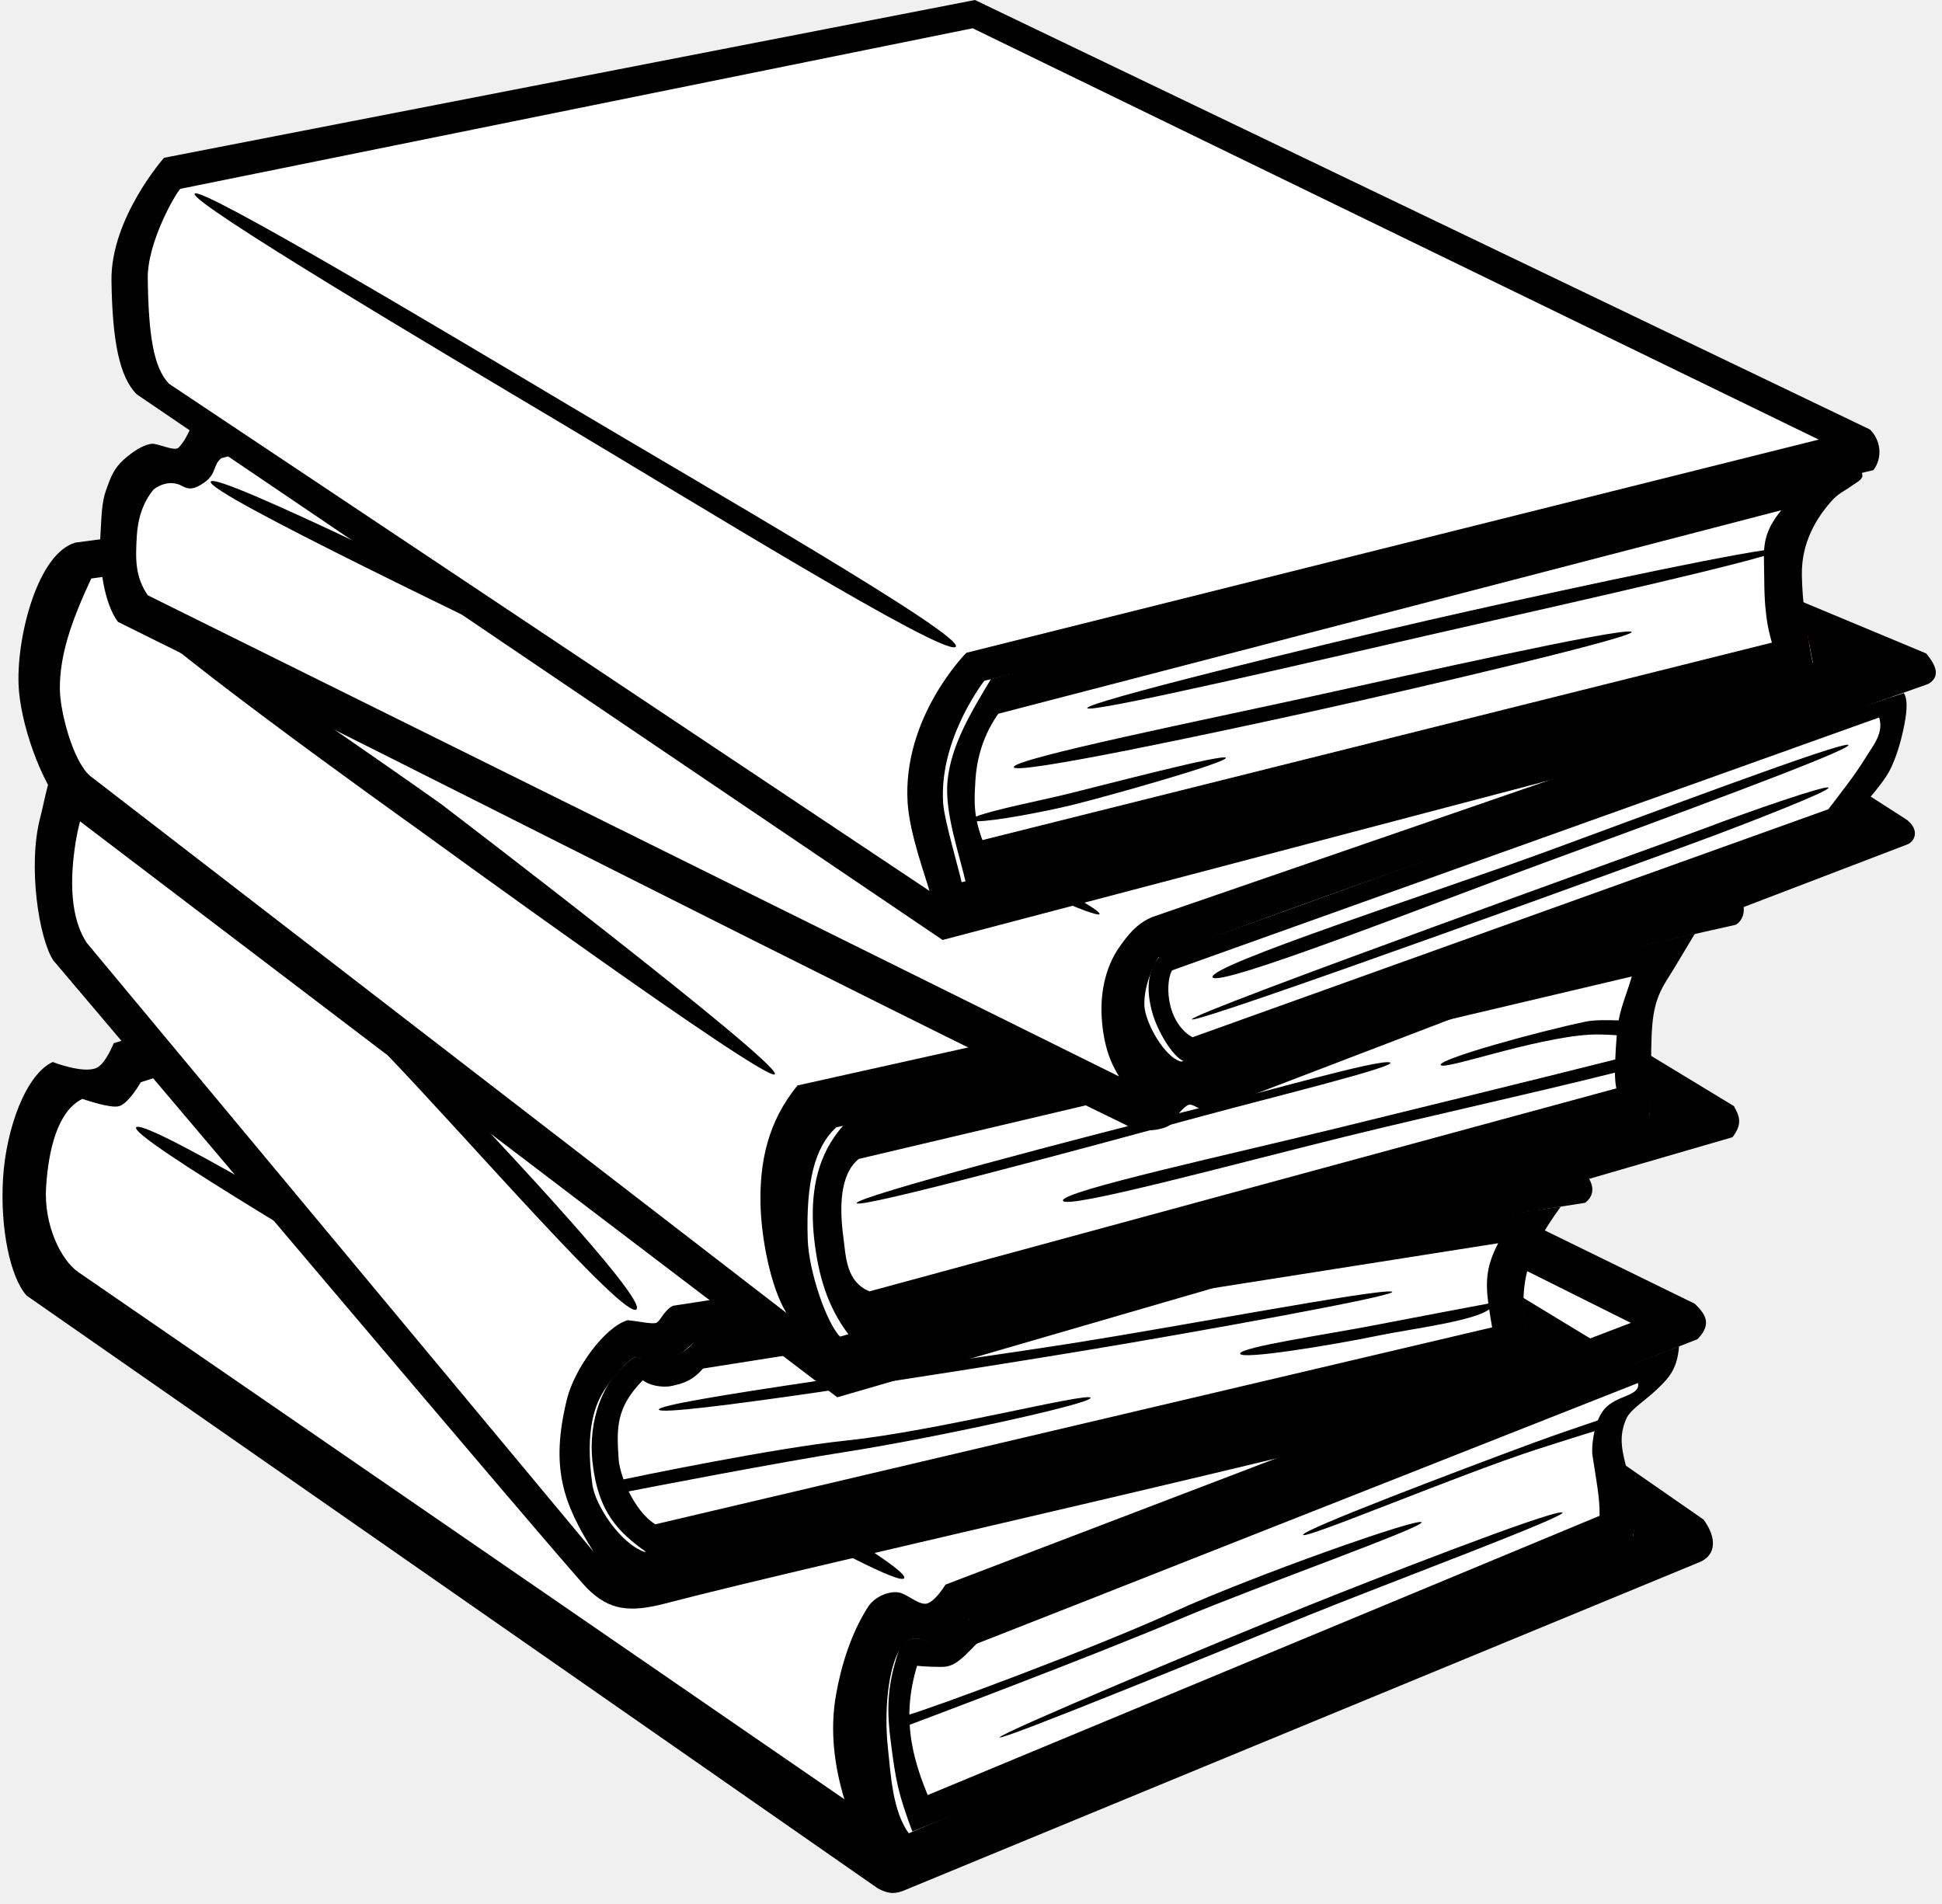
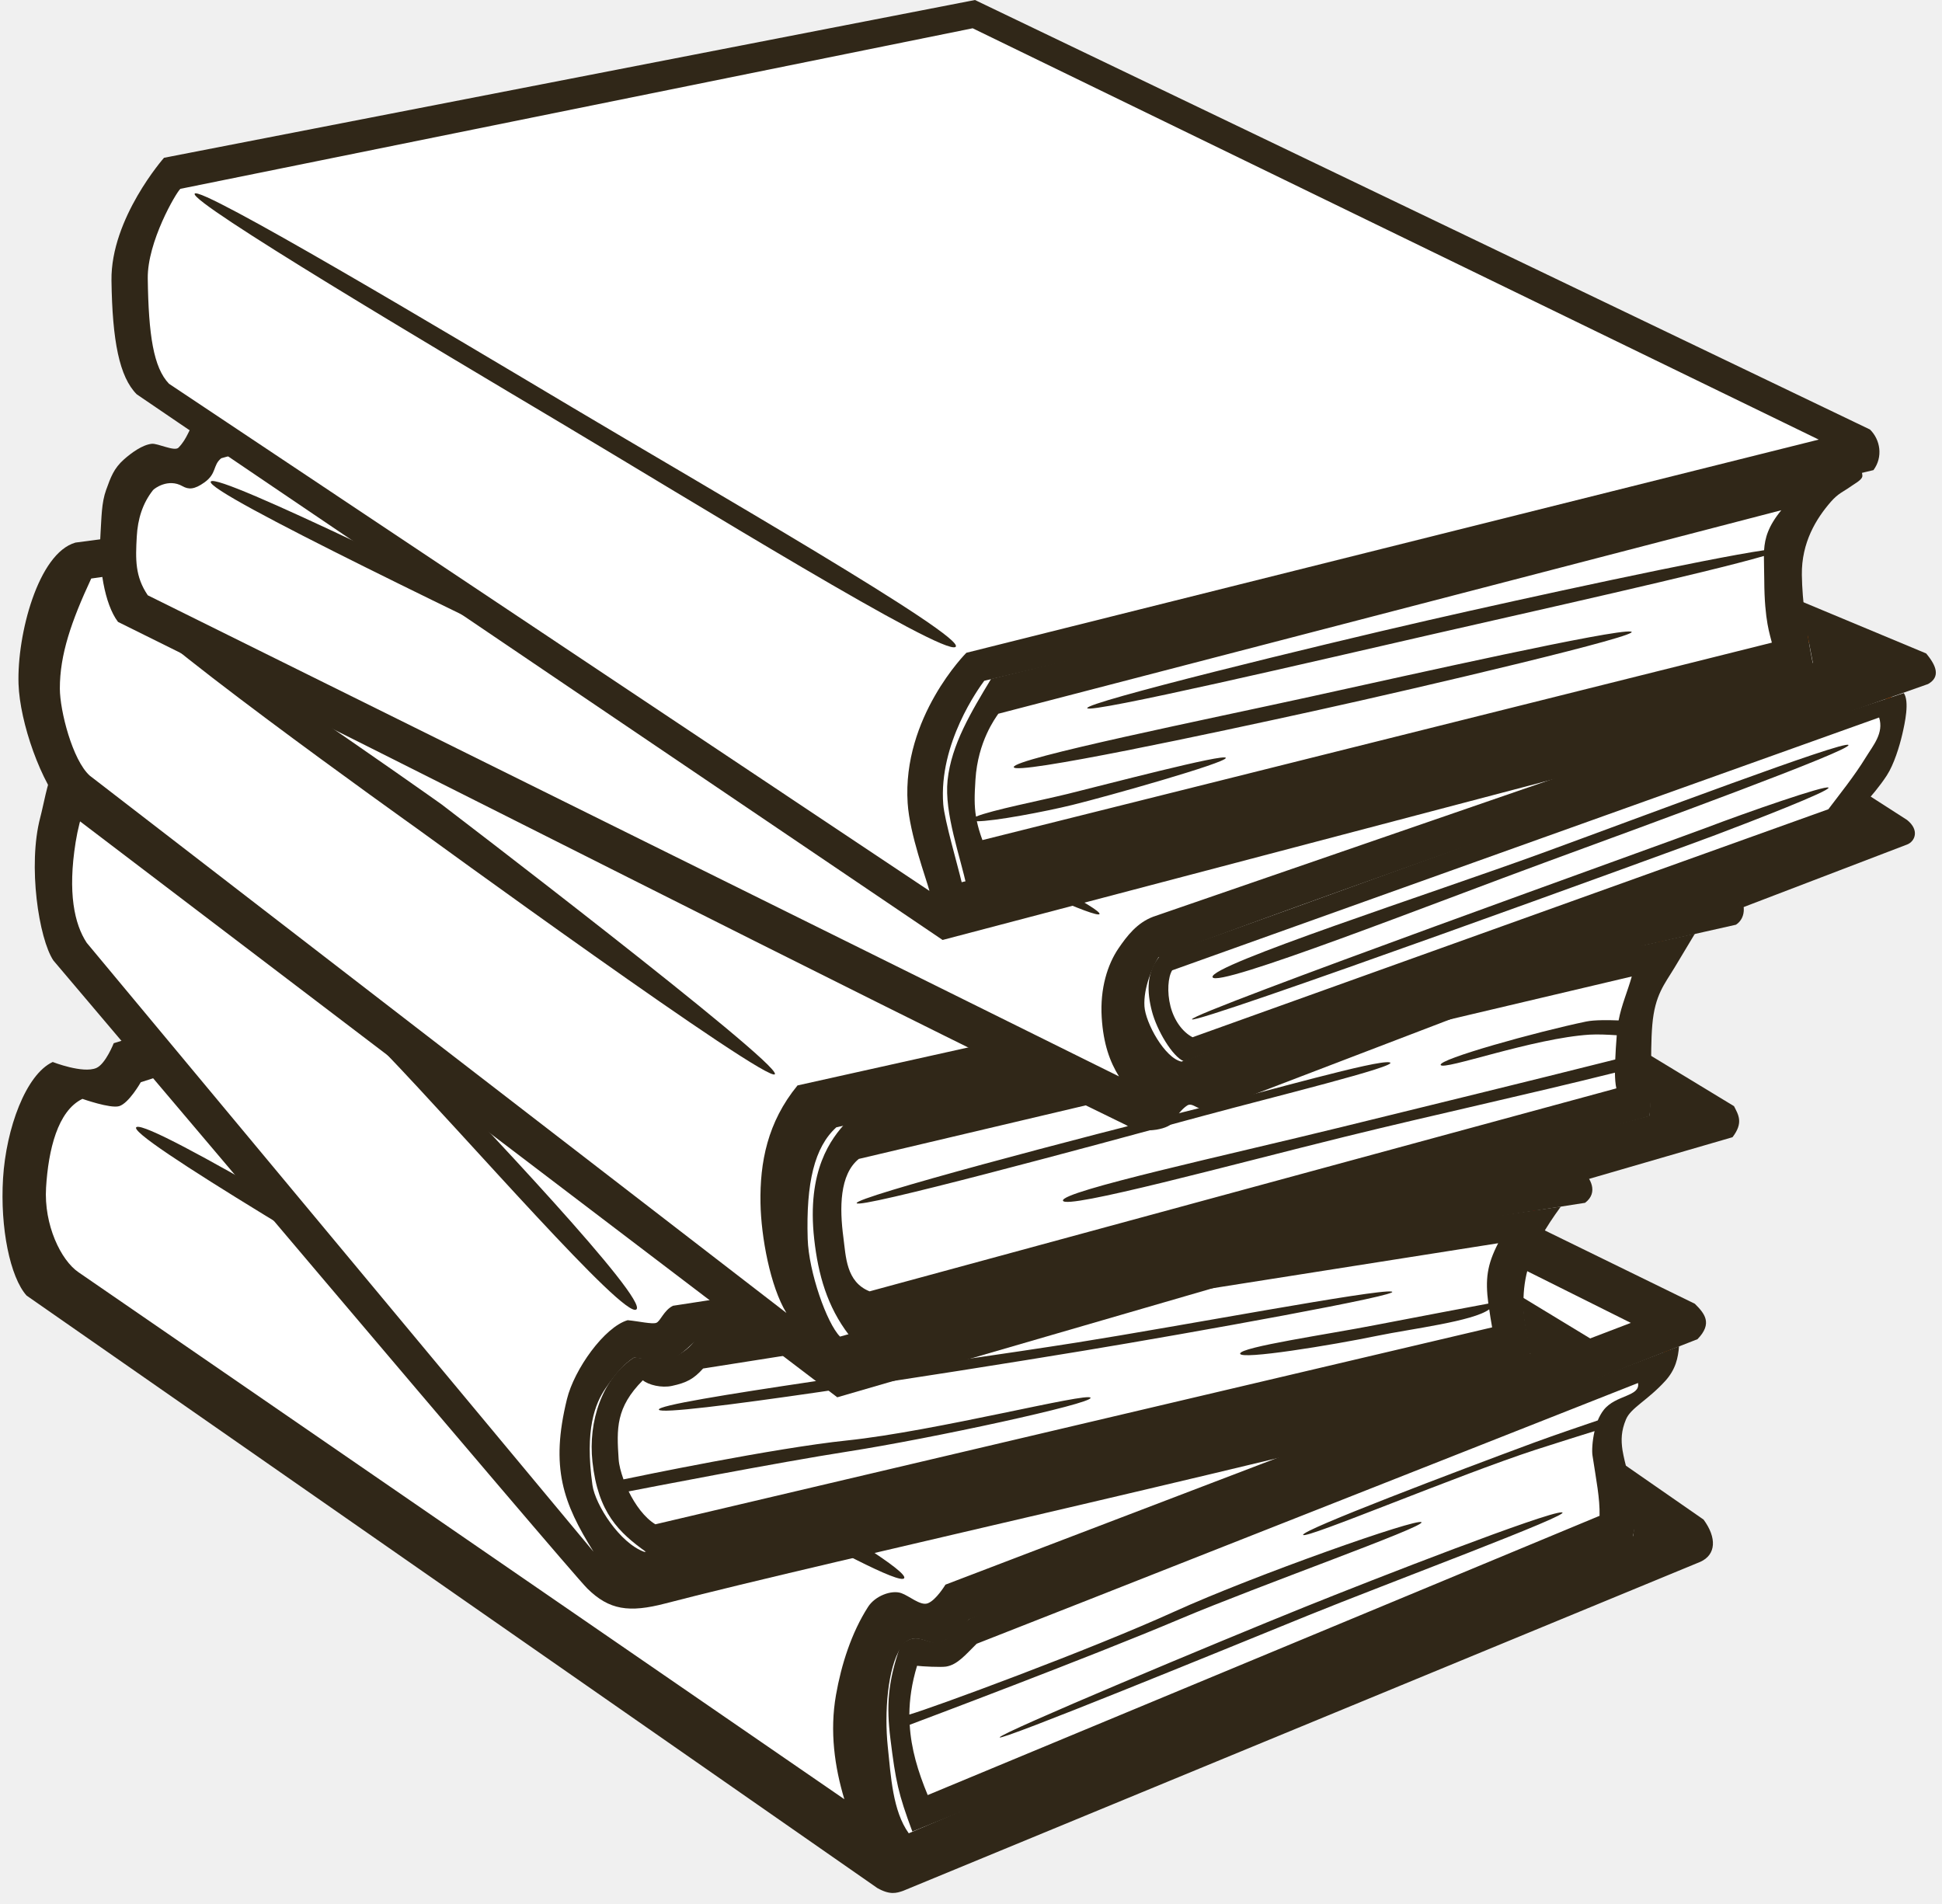
<svg xmlns="http://www.w3.org/2000/svg" width="101" height="99">
  <g label="Ebene 2" id="imagebot_2">
    <g id="imagebot_89">
      <path transform="matrix(1 0 0 1 -4.44635 -5.85156)" label="Ebene 2" fill="#ffffff" fill-rule="evenodd" stroke="#ff6600" stroke-width="0.291" stroke-miterlimit="4" d="M7.513,62.193C4.783,66.572 5.573,69.631 6.541,72.623L50.823,103.029L91.924,85.705L88.742,83.583L88.035,80.048C89.166,78.955 90.232,77.876 90.952,76.866C91.149,75.662 92.059,74.102 90.51,73.772L43.575,50.791L11.49,60.956L9.988,62.37L7.513,62.193z" id="imagebot_32" />
-       <path transform="matrix(1 0 0 1 -4.44635 -5.85156)" label="Ebene 2" clip-rule="nonzero" fill="#000000" fill-rule="evenodd" stroke-width="1.772" stroke-miterlimit="4" stroke-dashoffset="0" d="M43.818,49.809L10.361,60.105C10.361,60.105 9.939,61.183 9.459,61.393C8.759,61.699 7.188,61.082 7.188,61.082C5.792,61.728 4.765,64.538 4.605,67.129C4.446,69.72 4.975,72.273 5.828,73.229L50.076,104.043C50.739,104.417 51.075,104.303 51.412,104.189L92.879,87.076C93.7,86.705 93.741,85.826 93.045,84.879L88.979,82.057C89.306,83.533 89.548,84.927 89.377,85.738C81.278,88.983 62.436,96.617 51.709,101.195C50.875,100.033 50.781,98.25 50.617,96.678C50.435,94.927 50.608,92.582 51.297,91.543C51.986,90.504 52.82,91.531 53.363,91.277C53.802,91.073 54.477,90.606 54.842,90.061C63.174,87.271 81.534,79.856 92.73,75.498C93.535,74.671 93.094,74.156 92.592,73.656L43.818,49.809zM43.654,51.891L89.264,74.65L53.617,88.264C53.617,88.264 53.129,89.08 52.691,89.236C52.313,89.372 51.733,88.846 51.318,88.703C50.808,88.527 49.958,88.85 49.594,89.418C48.726,90.771 48.201,92.426 47.924,94.004C47.591,95.903 47.856,97.748 48.359,99.422L8.525,72.014C7.616,71.395 6.723,69.554 6.842,67.615C6.963,65.649 7.444,63.623 8.734,63C8.734,63 10.19,63.515 10.643,63.379C11.151,63.226 11.768,62.135 11.768,62.135zM11.553,64.463C10.781,64.787 23.714,72.348 30.508,76.412C37.049,80.325 51.059,88.581 51.471,87.928C51.883,87.274 37.806,79.497 31.291,75.586C24.696,71.627 12.326,64.14 11.553,64.463z" id="imagebot_29" />
-       <path transform="matrix(1 0 0 1 -4.44635 -5.85156)" label="Ebene 2" clip-rule="nonzero" fill="#000000" fill-rule="evenodd" stroke-width="1.772" stroke-miterlimit="4" stroke-dashoffset="0" d="M91.771,75.869L54.873,90.029C54.59,90.265 53.787,91.155 53.27,91.264C52.66,91.392 52.017,90.585 51.258,91.502C50.62,93.322 50.544,94.572 50.754,96.27C51.029,98.496 51.163,99.131 51.896,101.104L89.318,85.924C89.834,84.305 89.074,82.714 88.83,81.273C88.749,80.737 88.762,80.264 89.012,79.666C89.262,79.068 90.132,78.682 91.053,77.67C91.599,77.07 91.719,76.469 91.771,75.869zM89.637,77.777C89.766,78.486 88.483,78.385 87.857,79.172C87.726,79.337 87.626,79.526 87.543,79.723C87.066,79.885 85.236,80.505 84.262,80.865C80.208,82.364 72.118,85.432 72.219,85.676C72.319,85.919 80.263,82.569 84.307,81.25C85.344,80.912 86.94,80.416 87.377,80.279C87.253,80.815 87.235,81.324 87.268,81.539C87.466,82.85 87.657,83.764 87.637,84.684L52.695,99.207C52.186,97.975 51.832,96.808 51.758,95.551C52.152,95.403 61.102,92.045 65.803,90.055C69.933,88.306 78.542,85.265 78.375,85.018C78.208,84.77 69.662,87.784 65.543,89.656C61.123,91.666 52.817,94.719 51.74,95.018C51.747,94.228 51.864,93.398 52.141,92.484C52.399,92.517 53.385,92.567 53.648,92.525C54.237,92.432 54.652,91.92 55.24,91.338C56.553,90.838 89.637,77.777 89.637,77.777L89.637,77.777zM72.273,89.438C67.905,91.198 56.458,95.983 56.438,96.205C56.417,96.427 68.118,91.64 72.443,89.879C76.421,88.26 86.417,84.542 85.672,84.504C84.928,84.467 75.973,87.946 72.273,89.438z" id="imagebot_28" />
+       <path transform="matrix(1 0 0 1 -4.44635 -5.85156)" label="Ebene 2" clip-rule="nonzero" fill="#302718" fill-rule="evenodd" stroke-width="1.772" stroke-miterlimit="4" stroke-dashoffset="0" d="M43.818,49.809L10.361,60.105C10.361,60.105 9.939,61.183 9.459,61.393C8.759,61.699 7.188,61.082 7.188,61.082C5.792,61.728 4.765,64.538 4.605,67.129C4.446,69.72 4.975,72.273 5.828,73.229L50.076,104.043C50.739,104.417 51.075,104.303 51.412,104.189L92.879,87.076C93.7,86.705 93.741,85.826 93.045,84.879L88.979,82.057C89.306,83.533 89.548,84.927 89.377,85.738C81.278,88.983 62.436,96.617 51.709,101.195C50.875,100.033 50.781,98.25 50.617,96.678C50.435,94.927 50.608,92.582 51.297,91.543C51.986,90.504 52.82,91.531 53.363,91.277C53.802,91.073 54.477,90.606 54.842,90.061C63.174,87.271 81.534,79.856 92.73,75.498C93.535,74.671 93.094,74.156 92.592,73.656L43.818,49.809zM43.654,51.891L89.264,74.65L53.617,88.264C53.617,88.264 53.129,89.08 52.691,89.236C52.313,89.372 51.733,88.846 51.318,88.703C50.808,88.527 49.958,88.85 49.594,89.418C48.726,90.771 48.201,92.426 47.924,94.004C47.591,95.903 47.856,97.748 48.359,99.422L8.525,72.014C7.616,71.395 6.723,69.554 6.842,67.615C6.963,65.649 7.444,63.623 8.734,63C8.734,63 10.19,63.515 10.643,63.379C11.151,63.226 11.768,62.135 11.768,62.135zM11.553,64.463C10.781,64.787 23.714,72.348 30.508,76.412C37.049,80.325 51.059,88.581 51.471,87.928C51.883,87.274 37.806,79.497 31.291,75.586C24.696,71.627 12.326,64.14 11.553,64.463z" id="imagebot_29" />
+       <path transform="matrix(1 0 0 1 -4.44635 -5.85156)" label="Ebene 2" clip-rule="nonzero" fill="#302718" fill-rule="evenodd" stroke-width="1.772" stroke-miterlimit="4" stroke-dashoffset="0" d="M91.771,75.869L54.873,90.029C54.59,90.265 53.787,91.155 53.27,91.264C52.66,91.392 52.017,90.585 51.258,91.502C50.62,93.322 50.544,94.572 50.754,96.27C51.029,98.496 51.163,99.131 51.896,101.104L89.318,85.924C89.834,84.305 89.074,82.714 88.83,81.273C88.749,80.737 88.762,80.264 89.012,79.666C89.262,79.068 90.132,78.682 91.053,77.67C91.599,77.07 91.719,76.469 91.771,75.869zM89.637,77.777C89.766,78.486 88.483,78.385 87.857,79.172C87.726,79.337 87.626,79.526 87.543,79.723C87.066,79.885 85.236,80.505 84.262,80.865C80.208,82.364 72.118,85.432 72.219,85.676C72.319,85.919 80.263,82.569 84.307,81.25C85.344,80.912 86.94,80.416 87.377,80.279C87.253,80.815 87.235,81.324 87.268,81.539C87.466,82.85 87.657,83.764 87.637,84.684L52.695,99.207C52.186,97.975 51.832,96.808 51.758,95.551C52.152,95.403 61.102,92.045 65.803,90.055C69.933,88.306 78.542,85.265 78.375,85.018C78.208,84.77 69.662,87.784 65.543,89.656C61.123,91.666 52.817,94.719 51.74,95.018C51.747,94.228 51.864,93.398 52.141,92.484C52.399,92.517 53.385,92.567 53.648,92.525C54.237,92.432 54.652,91.92 55.24,91.338C56.553,90.838 89.637,77.777 89.637,77.777L89.637,77.777zM72.273,89.438C67.905,91.198 56.458,95.983 56.438,96.205C56.417,96.427 68.118,91.64 72.443,89.879C76.421,88.26 86.417,84.542 85.672,84.504C84.928,84.467 75.973,87.946 72.273,89.438z" id="imagebot_28" />
    </g>
    <g id="imagebot_88">
      <path transform="matrix(1 0 0 1 -4.44635 -5.85156)" label="Ebene 2" fill="#ffffff" fill-rule="evenodd" stroke="#ff0000" stroke-width="0.291" stroke-miterlimit="4" d="M9.104,44.869L12.374,43.985L47.199,43.72L86.002,67.408L84.411,68.292L82.82,72.977C83.277,74.244 83.239,76.499 84.322,76.512L35.886,88.445L6.894,54.327C7.323,51.072 6.136,47.278 9.104,44.869z" id="imagebot_26" />
-       <path transform="matrix(1 0 0 1 -4.44635 -5.85156)" label="Ebene 2" clip-rule="nonzero" fill="#000000" fill-rule="evenodd" stroke-width="1.772" stroke-miterlimit="4" stroke-dashoffset="0" d="M47.486,42.789L11.848,43.135C11.616,43.465 11.063,43.951 10.793,44.012C10.509,44.076 9.739,43.451 9.268,43.633C7.128,44.457 6.909,46.969 6.541,48.361C5.88,50.865 6.469,54.672 7.223,55.803C8.348,57.115 34.015,87.501 34.994,88.467C36.126,89.583 37.162,89.735 39.049,89.242C47.474,87.042 71.993,81.7 87.482,77.484C88.396,77.007 88.02,76.216 87.352,75.582L83.637,73.326C83.654,74.342 83.798,75.268 84.098,76.221C69.704,79.54 52.56,83.275 37.961,86.561C36.691,86.114 35.405,84.121 35.258,83.082C34.852,80.208 35.393,78.845 35.945,78.045C36.495,77.249 36.918,76.767 37.422,76.453C37.978,76.51 38.801,76.748 39.291,76.564C39.81,76.37 40.173,75.991 40.555,75.637L86.883,68.406C87.603,67.862 87.14,67.101 86.781,66.775L47.486,42.789zM47.068,44.871L83.307,67.016L39.445,73.76C38.962,74.006 38.793,74.568 38.578,74.648C38.363,74.729 37.672,74.566 37.09,74.51C35.88,74.866 34.313,77.06 33.932,78.617C33.059,82.18 33.73,84.016 35.314,86.551L8.955,54.881C8.318,53.912 7.958,52.287 8.381,49.645C8.591,48.334 9.035,47.066 9.709,45.986C10.135,46.019 10.515,46.321 11.227,46.092C12.143,45.796 12.127,45.099 12.346,45.016zM11.862,47.225C11.37,47.673 20.098,56.035 24.402,60.516C28.758,65.05 36.894,74.452 37.541,73.953C38.188,73.454 29.547,64.305 25.209,59.793C21.017,55.432 12.353,46.777 11.862,47.225z" id="imagebot_23" />
-       <path transform="matrix(1 0 0 1 -4.44635 -5.85156)" label="Ebene 2" clip-rule="nonzero" fill="#000000" fill-rule="evenodd" stroke-width="1.772" stroke-miterlimit="4" stroke-dashoffset="0" d="M85.621,68.604C70.452,70.783 48.54,74.09 40.564,75.592C40.245,76.031 39.707,76.412 39.025,76.57C38.768,76.63 38.138,76.51 37.428,76.447C35.749,77.541 35.032,79.79 35.258,81.867C35.547,84.527 36.632,85.551 38.063,86.574C53.423,83.167 68.783,80.363 84.143,76.225C83.032,72.772 84.075,70.73 85.621,68.604zM82.363,70.508C81.783,71.635 81.687,72.381 81.852,73.646C81.526,73.708 77.882,74.39 75.932,74.771C73.561,75.235 68.951,75.905 68.943,76.248C68.936,76.591 73.74,75.805 76.094,75.318C77.831,74.959 81.07,74.569 81.898,73.945C81.942,74.24 81.983,74.521 82.049,74.883L38.531,85.125C37.971,84.785 37.488,84.12 37.141,83.414C37.887,83.269 44.88,81.911 48.57,81.336C52.819,80.674 61.281,78.849 61.164,78.545C61.047,78.241 53.088,80.285 48.502,80.764C44.687,81.162 37.552,82.647 36.873,82.789C36.74,82.415 36.642,82.051 36.621,81.742C36.514,80.137 36.473,79.053 37.879,77.635C38.183,77.882 38.853,78.043 39.391,77.928C40.172,77.76 40.53,77.559 41.014,77.023L82.363,70.508zM76.82,73.021C76.054,72.883 65.788,74.826 60.486,75.666C53.196,76.821 38.545,78.738 38.713,79.164C38.881,79.59 53.501,77.305 60.852,76.09C66.432,75.167 77.587,73.16 76.82,73.021z" id="imagebot_22" />
+       <path transform="matrix(1 0 0 1 -4.44635 -5.85156)" label="Ebene 2" clip-rule="nonzero" fill="#302718" fill-rule="evenodd" stroke-width="1.772" stroke-miterlimit="4" stroke-dashoffset="0" d="M47.486,42.789L11.848,43.135C11.616,43.465 11.063,43.951 10.793,44.012C10.509,44.076 9.739,43.451 9.268,43.633C7.128,44.457 6.909,46.969 6.541,48.361C5.88,50.865 6.469,54.672 7.223,55.803C8.348,57.115 34.015,87.501 34.994,88.467C36.126,89.583 37.162,89.735 39.049,89.242C47.474,87.042 71.993,81.7 87.482,77.484C88.396,77.007 88.02,76.216 87.352,75.582L83.637,73.326C83.654,74.342 83.798,75.268 84.098,76.221C69.704,79.54 52.56,83.275 37.961,86.561C36.691,86.114 35.405,84.121 35.258,83.082C34.852,80.208 35.393,78.845 35.945,78.045C36.495,77.249 36.918,76.767 37.422,76.453C37.978,76.51 38.801,76.748 39.291,76.564C39.81,76.37 40.173,75.991 40.555,75.637L86.883,68.406C87.603,67.862 87.14,67.101 86.781,66.775L47.486,42.789zM47.068,44.871L83.307,67.016L39.445,73.76C38.962,74.006 38.793,74.568 38.578,74.648C38.363,74.729 37.672,74.566 37.09,74.51C35.88,74.866 34.313,77.06 33.932,78.617C33.059,82.18 33.73,84.016 35.314,86.551L8.955,54.881C8.318,53.912 7.958,52.287 8.381,49.645C8.591,48.334 9.035,47.066 9.709,45.986C10.135,46.019 10.515,46.321 11.227,46.092C12.143,45.796 12.127,45.099 12.346,45.016zM11.862,47.225C11.37,47.673 20.098,56.035 24.402,60.516C28.758,65.05 36.894,74.452 37.541,73.953C38.188,73.454 29.547,64.305 25.209,59.793C21.017,55.432 12.353,46.777 11.862,47.225z" id="imagebot_23" />
+       <path transform="matrix(1 0 0 1 -4.44635 -5.85156)" label="Ebene 2" clip-rule="nonzero" fill="#302718" fill-rule="evenodd" stroke-width="1.772" stroke-miterlimit="4" stroke-dashoffset="0" d="M85.621,68.604C70.452,70.783 48.54,74.09 40.564,75.592C40.245,76.031 39.707,76.412 39.025,76.57C38.768,76.63 38.138,76.51 37.428,76.447C35.749,77.541 35.032,79.79 35.258,81.867C35.547,84.527 36.632,85.551 38.063,86.574C53.423,83.167 68.783,80.363 84.143,76.225C83.032,72.772 84.075,70.73 85.621,68.604zM82.363,70.508C81.783,71.635 81.687,72.381 81.852,73.646C81.526,73.708 77.882,74.39 75.932,74.771C73.561,75.235 68.951,75.905 68.943,76.248C68.936,76.591 73.74,75.805 76.094,75.318C77.831,74.959 81.07,74.569 81.898,73.945C81.942,74.24 81.983,74.521 82.049,74.883L38.531,85.125C37.971,84.785 37.488,84.12 37.141,83.414C37.887,83.269 44.88,81.911 48.57,81.336C52.819,80.674 61.281,78.849 61.164,78.545C61.047,78.241 53.088,80.285 48.502,80.764C44.687,81.162 37.552,82.647 36.873,82.789C36.74,82.415 36.642,82.051 36.621,81.742C36.514,80.137 36.473,79.053 37.879,77.635C38.183,77.882 38.853,78.043 39.391,77.928C40.172,77.76 40.53,77.559 41.014,77.023L82.363,70.508zM76.82,73.021C76.054,72.883 65.788,74.826 60.486,75.666C53.196,76.821 38.545,78.738 38.713,79.164C38.881,79.59 53.501,77.305 60.852,76.09C66.432,75.167 77.587,73.16 76.82,73.021z" id="imagebot_22" />
    </g>
    <g id="imagebot_86">
      <path transform="matrix(1 0 0 1 -4.44635 -5.85156)" label="Ebene 2" fill="#ffffff" fill-rule="evenodd" stroke="#ff6600" stroke-width="0.291" stroke-miterlimit="4" d="M46.05,29.667L8.043,35.058C6.758,38.374 4.724,41.279 7.955,47.079L47.73,77.308L92.631,63.961L89.272,62.105C89.353,58.622 90.234,55.575 92.101,51.852L46.05,29.667z" id="imagebot_20" />
-       <path transform="matrix(1 0 0 1 -4.44635 -5.85156)" label="Ebene 2" clip-rule="nonzero" fill="#000000" fill-rule="evenodd" stroke-width="1.772" stroke-miterlimit="4" stroke-dashoffset="0" d="M46.084,29.062L8.369,34.07C6.432,34.624 5.327,38.858 5.41,41.418C5.476,43.42 6.579,46.59 7.832,47.977L47.992,78.52L94.551,64.994C95.137,64.232 94.85,63.819 94.629,63.379L90.246,60.719C90.246,60.719 90.35,62.631 90.225,63.881C78.255,67.023 59.327,72.211 48.135,75.363C47.445,74.671 46.506,71.997 46.453,70.283C46.363,67.357 46.808,65.505 47.943,64.479L94.73,53.943C95.273,53.592 95.337,52.725 94.545,51.959L46.084,29.062zM45.957,30.676L90.414,52.402L45.924,62.301C44.355,64.215 43.962,66.314 43.998,68.416C44.028,70.172 44.506,72.761 45.346,74.133L9.113,46.189C8.215,45.38 7.561,42.812 7.559,41.666C7.555,39.898 8.158,38.158 9.191,35.939zM11.178,37.218C10.251,37.623 26.109,48.924 26.109,48.924C26.109,48.924 44.524,62.335 44.748,61.711C44.972,61.087 27.414,47.686 27.414,47.686C27.414,47.686 12.104,36.813 11.178,37.218z" id="imagebot_17" />
-       <path transform="matrix(1 0 0 1 -4.44635 -5.85156)" label="Ebene 2" clip-rule="nonzero" fill="#000000" fill-rule="evenodd" stroke-width="1.772" stroke-miterlimit="4" stroke-dashoffset="0" d="M92.596,54.408L90.578,54.861L48.457,64.217C47.685,65.05 46.39,66.705 46.793,70.303C47,72.146 47.468,73.802 48.596,75.275L90.23,63.9C90.401,62.831 90.247,60.688 90.381,59.141C90.514,57.593 91.019,57.034 91.531,56.182L92.596,54.408zM89.312,56.635C89.097,57.403 88.777,58.12 88.627,58.92C88.121,58.902 87.374,58.887 86.936,58.979C84.361,59.515 79.225,60.942 79.375,61.238C79.525,61.535 84.179,59.844 87.123,59.66C87.549,59.634 88.107,59.663 88.531,59.691C88.491,60.173 88.47,60.566 88.453,60.951C83.878,62.103 78.789,63.341 74.229,64.463C68.356,65.908 59.616,67.805 59.729,68.293C59.841,68.781 68.573,66.402 74.402,64.967C78.96,63.845 83.861,62.78 88.436,61.637C88.441,61.948 88.459,62.229 88.51,62.453L49.672,73.01C48.45,72.519 48.442,71.21 48.309,70.205C48.107,68.686 48.105,66.936 49.111,66.123zM67.031,63.428C60.624,65.009 48.896,68.113 49,68.424C49.104,68.735 60.793,65.576 67.123,63.857C70.47,62.949 77.334,61.265 76.722,61.103C76.111,60.94 70.165,62.654 67.031,63.428z" id="imagebot_16" />
+       <path transform="matrix(1 0 0 1 -4.44635 -5.85156)" label="Ebene 2" clip-rule="nonzero" fill="#302718" fill-rule="evenodd" stroke-width="1.772" stroke-miterlimit="4" stroke-dashoffset="0" d="M46.084,29.062L8.369,34.07C6.432,34.624 5.327,38.858 5.41,41.418C5.476,43.42 6.579,46.59 7.832,47.977L47.992,78.52L94.551,64.994C95.137,64.232 94.85,63.819 94.629,63.379L90.246,60.719C90.246,60.719 90.35,62.631 90.225,63.881C78.255,67.023 59.327,72.211 48.135,75.363C47.445,74.671 46.506,71.997 46.453,70.283C46.363,67.357 46.808,65.505 47.943,64.479L94.73,53.943C95.273,53.592 95.337,52.725 94.545,51.959L46.084,29.062zM45.957,30.676L90.414,52.402L45.924,62.301C44.355,64.215 43.962,66.314 43.998,68.416C44.028,70.172 44.506,72.761 45.346,74.133L9.113,46.189C8.215,45.38 7.561,42.812 7.559,41.666C7.555,39.898 8.158,38.158 9.191,35.939zM11.178,37.218C10.251,37.623 26.109,48.924 26.109,48.924C26.109,48.924 44.524,62.335 44.748,61.711C44.972,61.087 27.414,47.686 27.414,47.686C27.414,47.686 12.104,36.813 11.178,37.218z" id="imagebot_17" />
+       <path transform="matrix(1 0 0 1 -4.44635 -5.85156)" label="Ebene 2" clip-rule="nonzero" fill="#302718" fill-rule="evenodd" stroke-width="1.772" stroke-miterlimit="4" stroke-dashoffset="0" d="M92.596,54.408L90.578,54.861L48.457,64.217C47.685,65.05 46.39,66.705 46.793,70.303C47,72.146 47.468,73.802 48.596,75.275L90.23,63.9C90.401,62.831 90.247,60.688 90.381,59.141C90.514,57.593 91.019,57.034 91.531,56.182L92.596,54.408zM89.312,56.635C89.097,57.403 88.777,58.12 88.627,58.92C88.121,58.902 87.374,58.887 86.936,58.979C84.361,59.515 79.225,60.942 79.375,61.238C79.525,61.535 84.179,59.844 87.123,59.66C87.549,59.634 88.107,59.663 88.531,59.691C88.491,60.173 88.47,60.566 88.453,60.951C83.878,62.103 78.789,63.341 74.229,64.463C68.356,65.908 59.616,67.805 59.729,68.293C59.841,68.781 68.573,66.402 74.402,64.967C78.96,63.845 83.861,62.78 88.436,61.637C88.441,61.948 88.459,62.229 88.51,62.453L49.672,73.01C48.45,72.519 48.442,71.21 48.309,70.205C48.107,68.686 48.105,66.936 49.111,66.123zM67.031,63.428C60.624,65.009 48.896,68.113 49,68.424C49.104,68.735 60.793,65.576 67.123,63.857C70.47,62.949 77.334,61.265 76.722,61.103C76.111,60.94 70.165,62.654 67.031,63.428z" id="imagebot_16" />
    </g>
    <g id="imagebot_81">
      <path transform="matrix(1 0 0 1 -4.44635 -5.85156)" label="Ebene 2" fill="#ffffff" fill-rule="evenodd" stroke="#ff6600" stroke-width="0.291" stroke-miterlimit="4" d="M51.972,18.53L15.291,28.959C15.291,28.959 14.849,30.374 14.319,30.285C13.789,30.197 11.579,30.197 11.579,30.197C9.612,32.705 9.569,35.084 11.137,37.356L63.463,62.989L102.53,48.847L100.763,47.344L102.619,44.604L102.707,40.273L51.972,18.53z" id="imagebot_14" />
-       <path transform="matrix(1 0 0 1 -4.44635 -5.85156)" label="Ebene 2" clip-rule="nonzero" fill="#000000" fill-rule="evenodd" stroke-width="2.48" stroke-miterlimit="4" stroke-dashoffset="0" d="M52.002,17.885C39.67,21.317 25.729,25.006 14.506,27.965C14.287,28.104 14.207,28.644 13.729,29.133C13.52,29.346 12.646,28.896 12.336,28.932C11.85,28.987 11.29,29.395 10.898,29.74C10.364,30.211 10.204,30.673 9.967,31.328C9.722,32.005 9.729,32.758 9.674,33.602C9.564,35.289 9.878,37.267 10.584,38.195C27.902,46.762 46.443,56.297 63.02,64.365C63.368,64.635 64.147,64.677 64.59,64.602C65.033,64.526 65.41,64.378 65.549,64.082C65.637,63.894 65.9,63.534 66.188,63.346C66.48,63.154 66.757,63.64 67.416,63.629L103.629,49.773C104.033,49.619 104.298,49.033 103.631,48.496L101.322,47.012L100.166,48.744C89.411,52.44 77.265,56.897 65.893,61.062C65.024,60.877 64.02,59.048 63.967,58.186C63.908,57.224 64.395,56.118 64.693,55.643C77.316,50.941 91.06,46.269 104.721,41.426C105.362,41.064 105.177,40.495 104.621,39.834L52.002,17.885zM51.941,19.482L101.053,40.9L64.422,53.527C63.582,53.844 63.063,54.522 62.621,55.168C62.047,56.008 61.652,57.26 61.744,58.76C61.829,60.147 62.174,61.081 62.643,61.832L12.133,36.811C11.466,35.83 11.494,34.937 11.559,33.762C11.61,32.837 11.863,32.027 12.404,31.342C12.468,31.261 13.189,30.711 13.939,31.137C14.25,31.313 14.552,31.319 15.08,30.939C15.731,30.473 15.504,30.045 15.953,29.684L51.941,19.482L51.941,19.482zM15.631,30.881C15.505,30.857 15.43,30.863 15.408,30.896C15.066,31.44 29.828,38.46 37.145,42.029C45.231,45.974 61.342,53.843 61.629,53.389C61.916,52.935 45.593,45.017 37.457,41.068C30.63,37.755 17.524,31.235 15.631,30.881z" id="imagebot_11" />
-       <path transform="matrix(1 0 0 1 -4.44635 -5.85156)" label="Ebene 2" clip-rule="nonzero" fill="#000000" fill-rule="evenodd" stroke-width="1px" stroke-miterlimit="4" stroke-dashoffset="0" d="M103.461,41.895C90.1,46.265 71.603,53.191 64.811,55.527C64.042,56.372 64.098,57.447 64.354,58.438C64.609,59.428 65.424,60.806 66.016,61.045L100.475,48.695C100.737,48.332 101.841,47.31 102.578,46.176C102.947,45.608 103.232,44.675 103.377,44.057C103.521,43.438 103.759,42.341 103.461,41.895L103.461,41.895zM102.176,43.166C102.431,43.977 101.868,44.612 101.486,45.236C100.878,46.23 100.07,47.225 99.535,47.938L66.469,59.795C65.936,59.516 65.508,58.909 65.322,58.188C65.131,57.447 65.195,56.655 65.408,56.316zM84.648,50.217C78.904,52.313 67.341,56.047 67.508,56.668C67.674,57.288 79.161,52.768 84.959,50.645C90.413,48.647 100.786,44.849 100.58,44.595C100.374,44.34 89.813,48.332 84.648,50.217zM99.543,46.814C99.418,46.66 95.252,48.112 93.203,48.893C91.274,49.627 66.322,58.556 66.438,58.863C66.553,59.17 91.58,50.063 93.531,49.328C95.564,48.563 99.668,46.969 99.543,46.814z" id="imagebot_10" />
+       <path transform="matrix(1 0 0 1 -4.44635 -5.85156)" label="Ebene 2" clip-rule="nonzero" fill="#302718" fill-rule="evenodd" stroke-width="2.48" stroke-miterlimit="4" stroke-dashoffset="0" d="M52.002,17.885C39.67,21.317 25.729,25.006 14.506,27.965C14.287,28.104 14.207,28.644 13.729,29.133C13.52,29.346 12.646,28.896 12.336,28.932C11.85,28.987 11.29,29.395 10.898,29.74C10.364,30.211 10.204,30.673 9.967,31.328C9.722,32.005 9.729,32.758 9.674,33.602C9.564,35.289 9.878,37.267 10.584,38.195C27.902,46.762 46.443,56.297 63.02,64.365C63.368,64.635 64.147,64.677 64.59,64.602C65.033,64.526 65.41,64.378 65.549,64.082C65.637,63.894 65.9,63.534 66.188,63.346C66.48,63.154 66.757,63.64 67.416,63.629L103.629,49.773C104.033,49.619 104.298,49.033 103.631,48.496L101.322,47.012L100.166,48.744C89.411,52.44 77.265,56.897 65.893,61.062C65.024,60.877 64.02,59.048 63.967,58.186C63.908,57.224 64.395,56.118 64.693,55.643C77.316,50.941 91.06,46.269 104.721,41.426C105.362,41.064 105.177,40.495 104.621,39.834L52.002,17.885zM51.941,19.482L101.053,40.9L64.422,53.527C63.582,53.844 63.063,54.522 62.621,55.168C62.047,56.008 61.652,57.26 61.744,58.76C61.829,60.147 62.174,61.081 62.643,61.832L12.133,36.811C11.466,35.83 11.494,34.937 11.559,33.762C11.61,32.837 11.863,32.027 12.404,31.342C12.468,31.261 13.189,30.711 13.939,31.137C14.25,31.313 14.552,31.319 15.08,30.939C15.731,30.473 15.504,30.045 15.953,29.684L51.941,19.482L51.941,19.482zM15.631,30.881C15.505,30.857 15.43,30.863 15.408,30.896C15.066,31.44 29.828,38.46 37.145,42.029C45.231,45.974 61.342,53.843 61.629,53.389C61.916,52.935 45.593,45.017 37.457,41.068C30.63,37.755 17.524,31.235 15.631,30.881z" id="imagebot_11" />
+       <path transform="matrix(1 0 0 1 -4.44635 -5.85156)" label="Ebene 2" clip-rule="nonzero" fill="#302718" fill-rule="evenodd" stroke-width="1px" stroke-miterlimit="4" stroke-dashoffset="0" d="M103.461,41.895C90.1,46.265 71.603,53.191 64.811,55.527C64.042,56.372 64.098,57.447 64.354,58.438C64.609,59.428 65.424,60.806 66.016,61.045L100.475,48.695C100.737,48.332 101.841,47.31 102.578,46.176C102.947,45.608 103.232,44.675 103.377,44.057C103.521,43.438 103.759,42.341 103.461,41.895L103.461,41.895zM102.176,43.166C102.431,43.977 101.868,44.612 101.486,45.236C100.878,46.23 100.07,47.225 99.535,47.938L66.469,59.795C65.936,59.516 65.508,58.909 65.322,58.188C65.131,57.447 65.195,56.655 65.408,56.316zM84.648,50.217C78.904,52.313 67.341,56.047 67.508,56.668C67.674,57.288 79.161,52.768 84.959,50.645C90.413,48.647 100.786,44.849 100.58,44.595C100.374,44.34 89.813,48.332 84.648,50.217zM99.543,46.814C99.418,46.66 95.252,48.112 93.203,48.893C91.274,49.627 66.322,58.556 66.438,58.863C66.553,59.17 91.58,50.063 93.531,49.328C95.564,48.563 99.668,46.969 99.543,46.814z" id="imagebot_10" />
    </g>
    <g id="imagebot_79">
      <path transform="matrix(1 0 0 1 -4.44635 -5.85156)" label="Ebene 2" fill="#ffffff" fill-rule="evenodd" stroke="#ff6600" stroke-width="0.291" stroke-miterlimit="4" d="M54.978,6.42L13.965,14.552C10.966,17.45 9.899,21.084 11.844,25.866L53.475,53.62L101.823,41.422L97.581,38.417L97.227,33.821L101.116,28.517L54.978,6.42z" id="imagebot_8" />
-       <path transform="matrix(1 0 0 1 -4.44635 -5.85156)" label="Ebene 2" clip-rule="nonzero" fill="#000000" fill-rule="evenodd" stroke-width="2.126" stroke-miterlimit="4" stroke-dashoffset="0" d="M55.152,5.852L12.977,14.057C12.977,14.057 10.2,17.202 10.244,20.439C10.287,23.587 10.657,25.457 11.559,26.359C12.872,27.275 53.469,54.736 53.469,54.736L102.391,41.863C102.895,41.244 102.523,40.77 102.148,40.297L98.404,38.615L98.73,40.326C84.317,44.152 69.096,48.1 54.461,51.732C54.262,50.884 53.569,48.513 53.504,47.684C53.255,44.518 55.36,41.623 55.637,41.256L101.881,30.301C102.387,29.62 102.243,28.719 101.699,28.188L55.152,5.852zM55.033,7.322L99.035,28.713L54.705,39.801C54.705,39.801 51.36,43.145 51.652,47.619C51.759,49.259 52.625,51.56 52.785,52.184L13.236,25.809C12.429,24.97 12.171,23.272 12.131,20.332C12.105,18.43 13.602,15.87 13.828,15.672zM14.57,15.926C14.338,16.397 27.131,23.988 33.539,27.805C40.322,31.844 53.537,40.006 54.145,39.494C54.752,38.983 40.953,31.055 34.229,27.051C27.761,23.199 14.802,15.455 14.57,15.926z" id="imagebot_7" />
-       <path transform="matrix(1 0 0 1 -4.44635 -5.85156)" label="Ebene 2" clip-rule="nonzero" fill="#000000" fill-rule="evenodd" stroke-width="1px" stroke-miterlimit="4" stroke-dashoffset="0" d="M100.969,30.199C100.83,30.215 100.68,30.283 100.602,30.303L55.99,41.16C54.955,42.878 53.924,44.579 53.729,46.424C53.545,48.157 54.409,50.436 54.721,51.969L98.736,40.406C98.402,38.697 98.177,37.134 98.158,35.748C98.135,34.061 98.908,32.817 99.668,31.945C100.048,31.509 100.338,31.41 100.637,31.195C100.886,31.016 101.176,30.872 101.277,30.699C101.325,30.619 101.307,30.556 101.275,30.402C101.238,30.218 101.108,30.183 100.969,30.199L100.969,30.199zM97.088,32.387C96.412,33.213 96.234,33.825 96.193,34.467C93.244,34.897 83.826,36.942 78.715,38.111C72.77,39.471 60.902,42.374 60.992,42.68C61.082,42.985 73.001,40.198 78.971,38.832C84.072,37.665 93.256,35.624 96.184,34.766C96.182,35.149 96.201,35.551 96.203,36.037C96.211,38.156 96.514,38.893 96.598,39.273L55.541,49.541C55.4,49.161 55.314,48.853 55.25,48.562C56.124,48.57 58.796,48.063 60.221,47.713C62.071,47.259 68.226,45.519 68.199,45.268C68.172,45.016 61.881,46.671 59.977,47.139C58.577,47.482 56.01,47.986 55.207,48.32C55.112,47.751 55.125,47.224 55.178,46.396C55.304,44.402 56.216,43.198 56.367,42.971zM72.607,42.082C67.426,43.22 57.146,45.3 57.17,45.746C57.194,46.192 67.639,43.959 72.82,42.82C78.574,41.556 90.085,38.841 89.267,38.698C88.449,38.555 78.001,40.897 72.607,42.082z" id="imagebot_6" />
+       <path transform="matrix(1 0 0 1 -4.44635 -5.85156)" label="Ebene 2" clip-rule="nonzero" fill="#302718" fill-rule="evenodd" stroke-width="2.126" stroke-miterlimit="4" stroke-dashoffset="0" d="M55.152,5.852L12.977,14.057C12.977,14.057 10.2,17.202 10.244,20.439C10.287,23.587 10.657,25.457 11.559,26.359C12.872,27.275 53.469,54.736 53.469,54.736L102.391,41.863C102.895,41.244 102.523,40.77 102.148,40.297L98.404,38.615L98.73,40.326C84.317,44.152 69.096,48.1 54.461,51.732C54.262,50.884 53.569,48.513 53.504,47.684C53.255,44.518 55.36,41.623 55.637,41.256L101.881,30.301C102.387,29.62 102.243,28.719 101.699,28.188L55.152,5.852zM55.033,7.322L99.035,28.713L54.705,39.801C54.705,39.801 51.36,43.145 51.652,47.619C51.759,49.259 52.625,51.56 52.785,52.184L13.236,25.809C12.429,24.97 12.171,23.272 12.131,20.332C12.105,18.43 13.602,15.87 13.828,15.672zM14.57,15.926C14.338,16.397 27.131,23.988 33.539,27.805C40.322,31.844 53.537,40.006 54.145,39.494C54.752,38.983 40.953,31.055 34.229,27.051C27.761,23.199 14.802,15.455 14.57,15.926z" id="imagebot_7" />
+       <path transform="matrix(1 0 0 1 -4.44635 -5.85156)" label="Ebene 2" clip-rule="nonzero" fill="#302718" fill-rule="evenodd" stroke-width="1px" stroke-miterlimit="4" stroke-dashoffset="0" d="M100.969,30.199C100.83,30.215 100.68,30.283 100.602,30.303L55.99,41.16C54.955,42.878 53.924,44.579 53.729,46.424C53.545,48.157 54.409,50.436 54.721,51.969L98.736,40.406C98.402,38.697 98.177,37.134 98.158,35.748C98.135,34.061 98.908,32.817 99.668,31.945C100.048,31.509 100.338,31.41 100.637,31.195C100.886,31.016 101.176,30.872 101.277,30.699C101.325,30.619 101.307,30.556 101.275,30.402C101.238,30.218 101.108,30.183 100.969,30.199L100.969,30.199zM97.088,32.387C96.412,33.213 96.234,33.825 96.193,34.467C93.244,34.897 83.826,36.942 78.715,38.111C72.77,39.471 60.902,42.374 60.992,42.68C61.082,42.985 73.001,40.198 78.971,38.832C84.072,37.665 93.256,35.624 96.184,34.766C96.182,35.149 96.201,35.551 96.203,36.037C96.211,38.156 96.514,38.893 96.598,39.273L55.541,49.541C55.4,49.161 55.314,48.853 55.25,48.562C56.124,48.57 58.796,48.063 60.221,47.713C62.071,47.259 68.226,45.519 68.199,45.268C68.172,45.016 61.881,46.671 59.977,47.139C58.577,47.482 56.01,47.986 55.207,48.32C55.112,47.751 55.125,47.224 55.178,46.396C55.304,44.402 56.216,43.198 56.367,42.971zM72.607,42.082C67.426,43.22 57.146,45.3 57.17,45.746C57.194,46.192 67.639,43.959 72.82,42.82C78.574,41.556 90.085,38.841 89.267,38.698C88.449,38.555 78.001,40.897 72.607,42.082z" id="imagebot_6" />
    </g>
  </g>
</svg>
